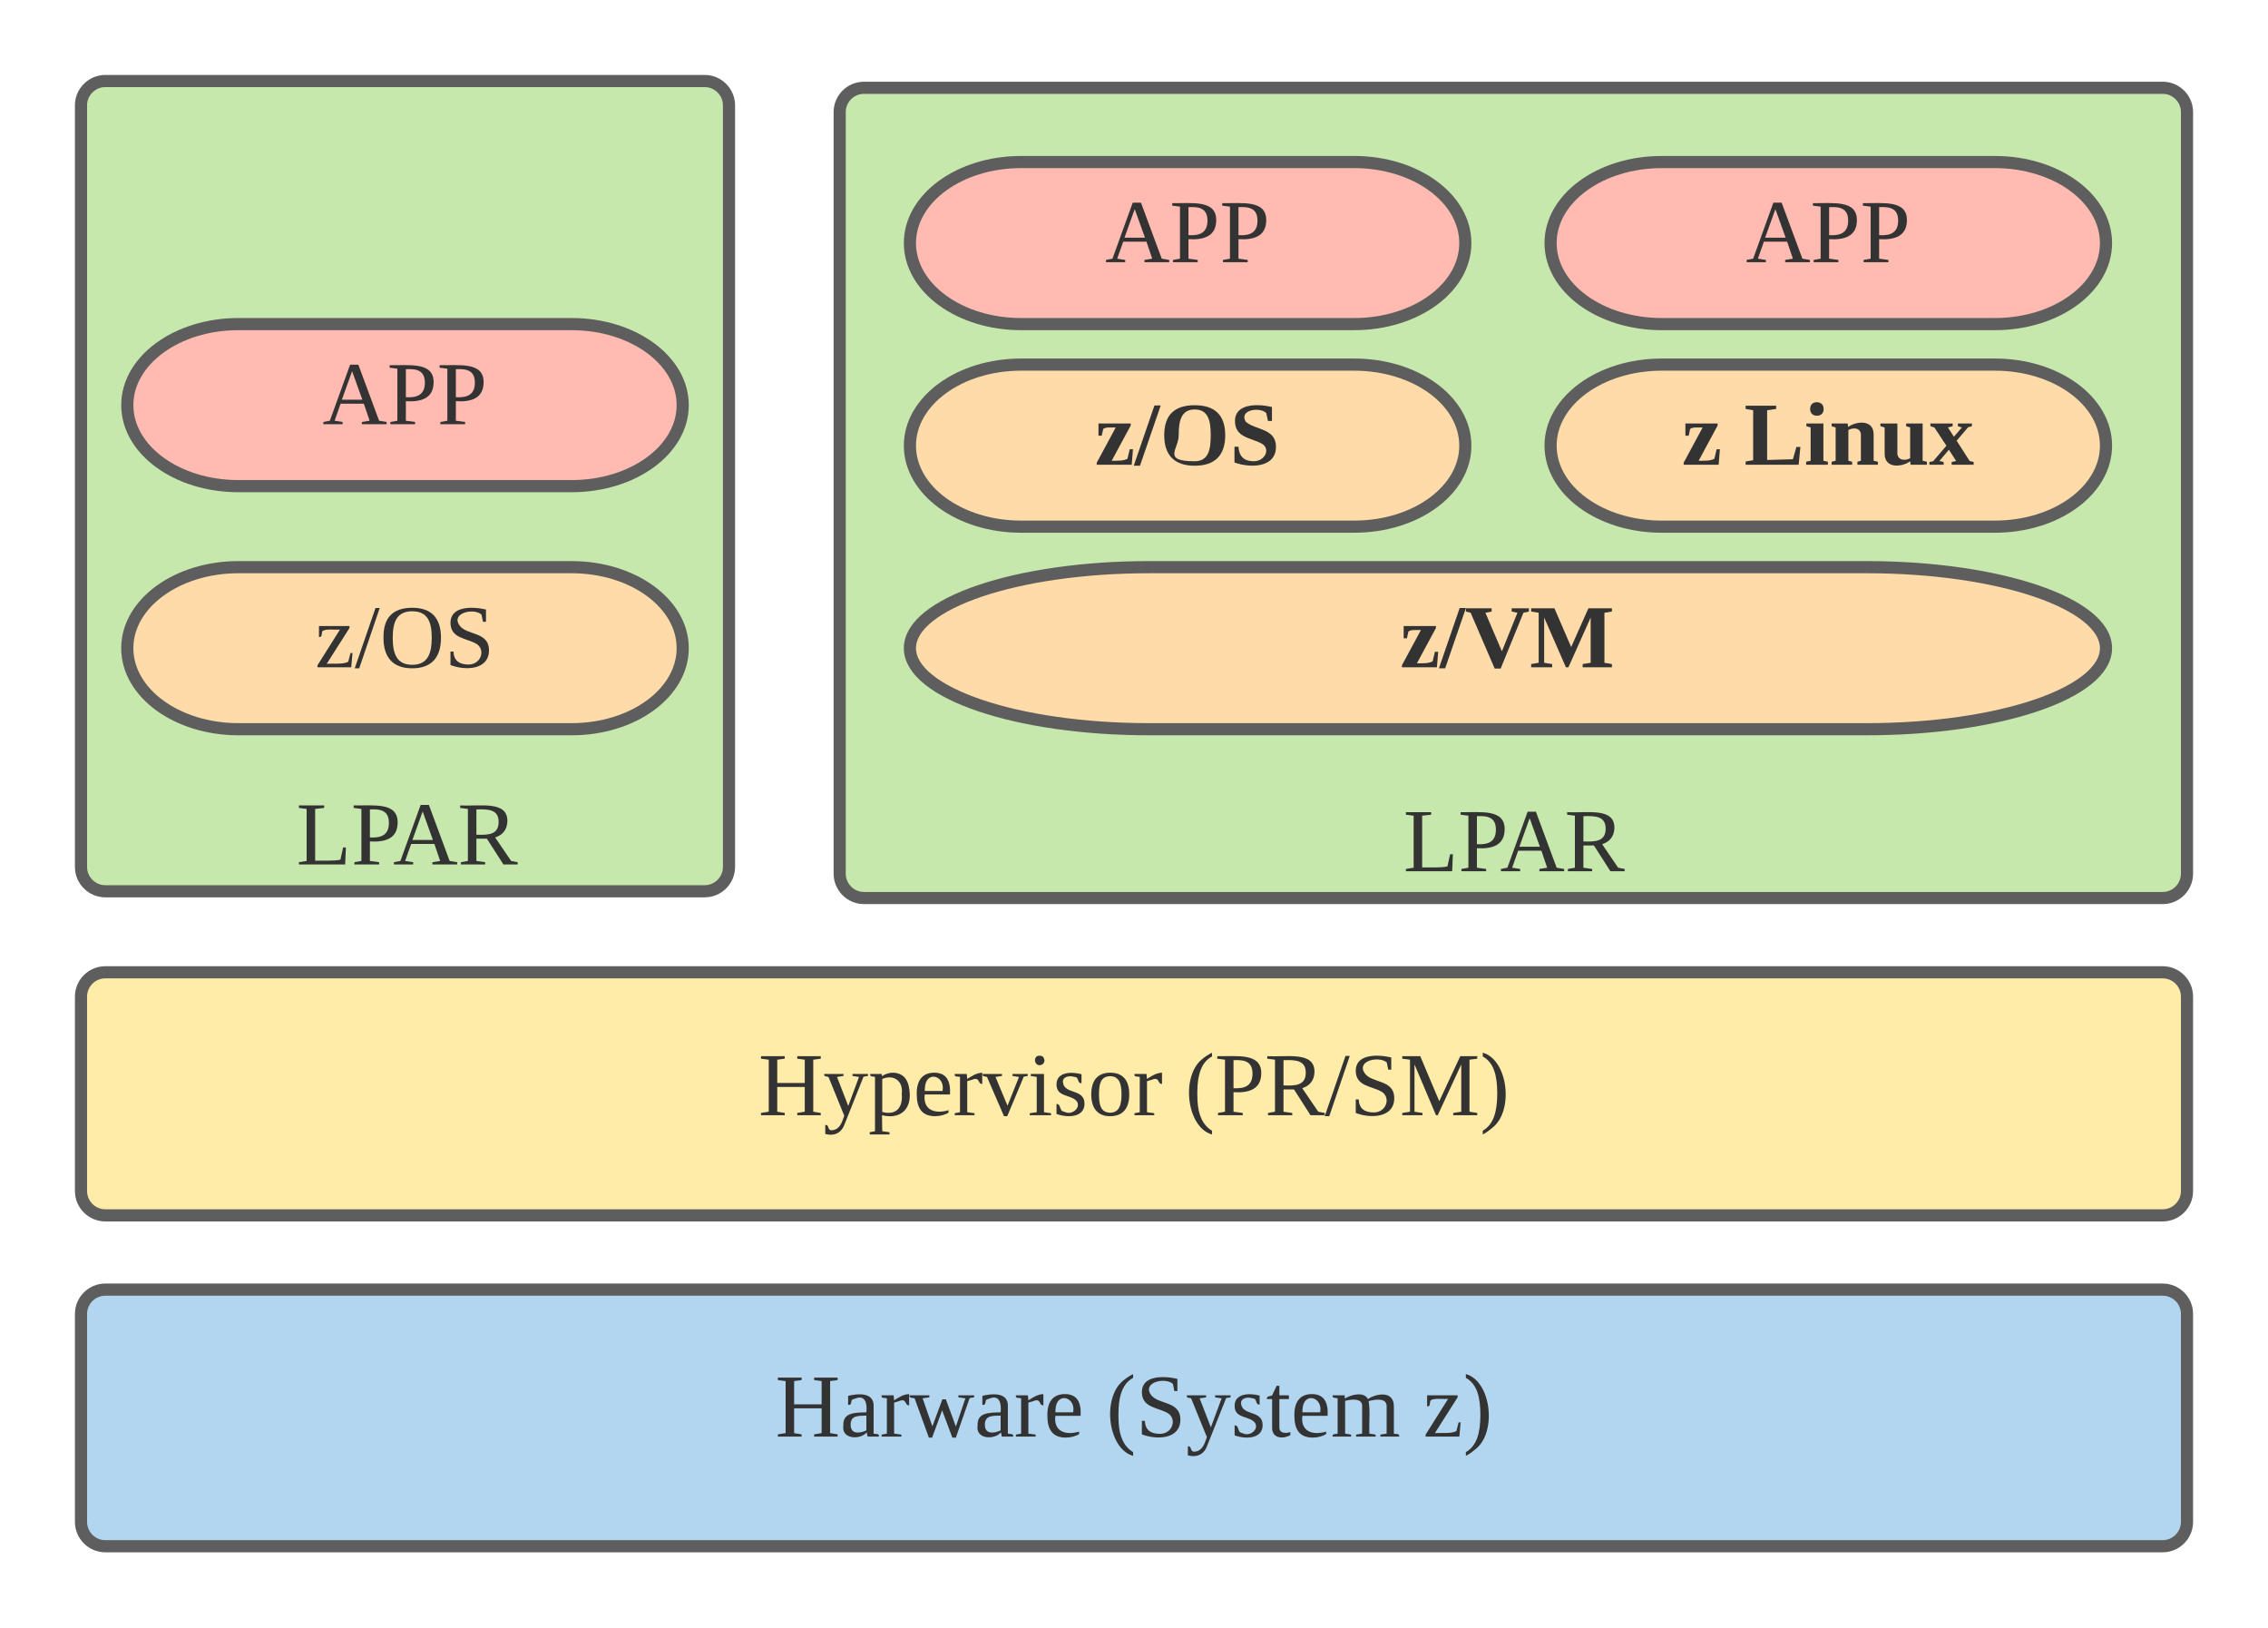
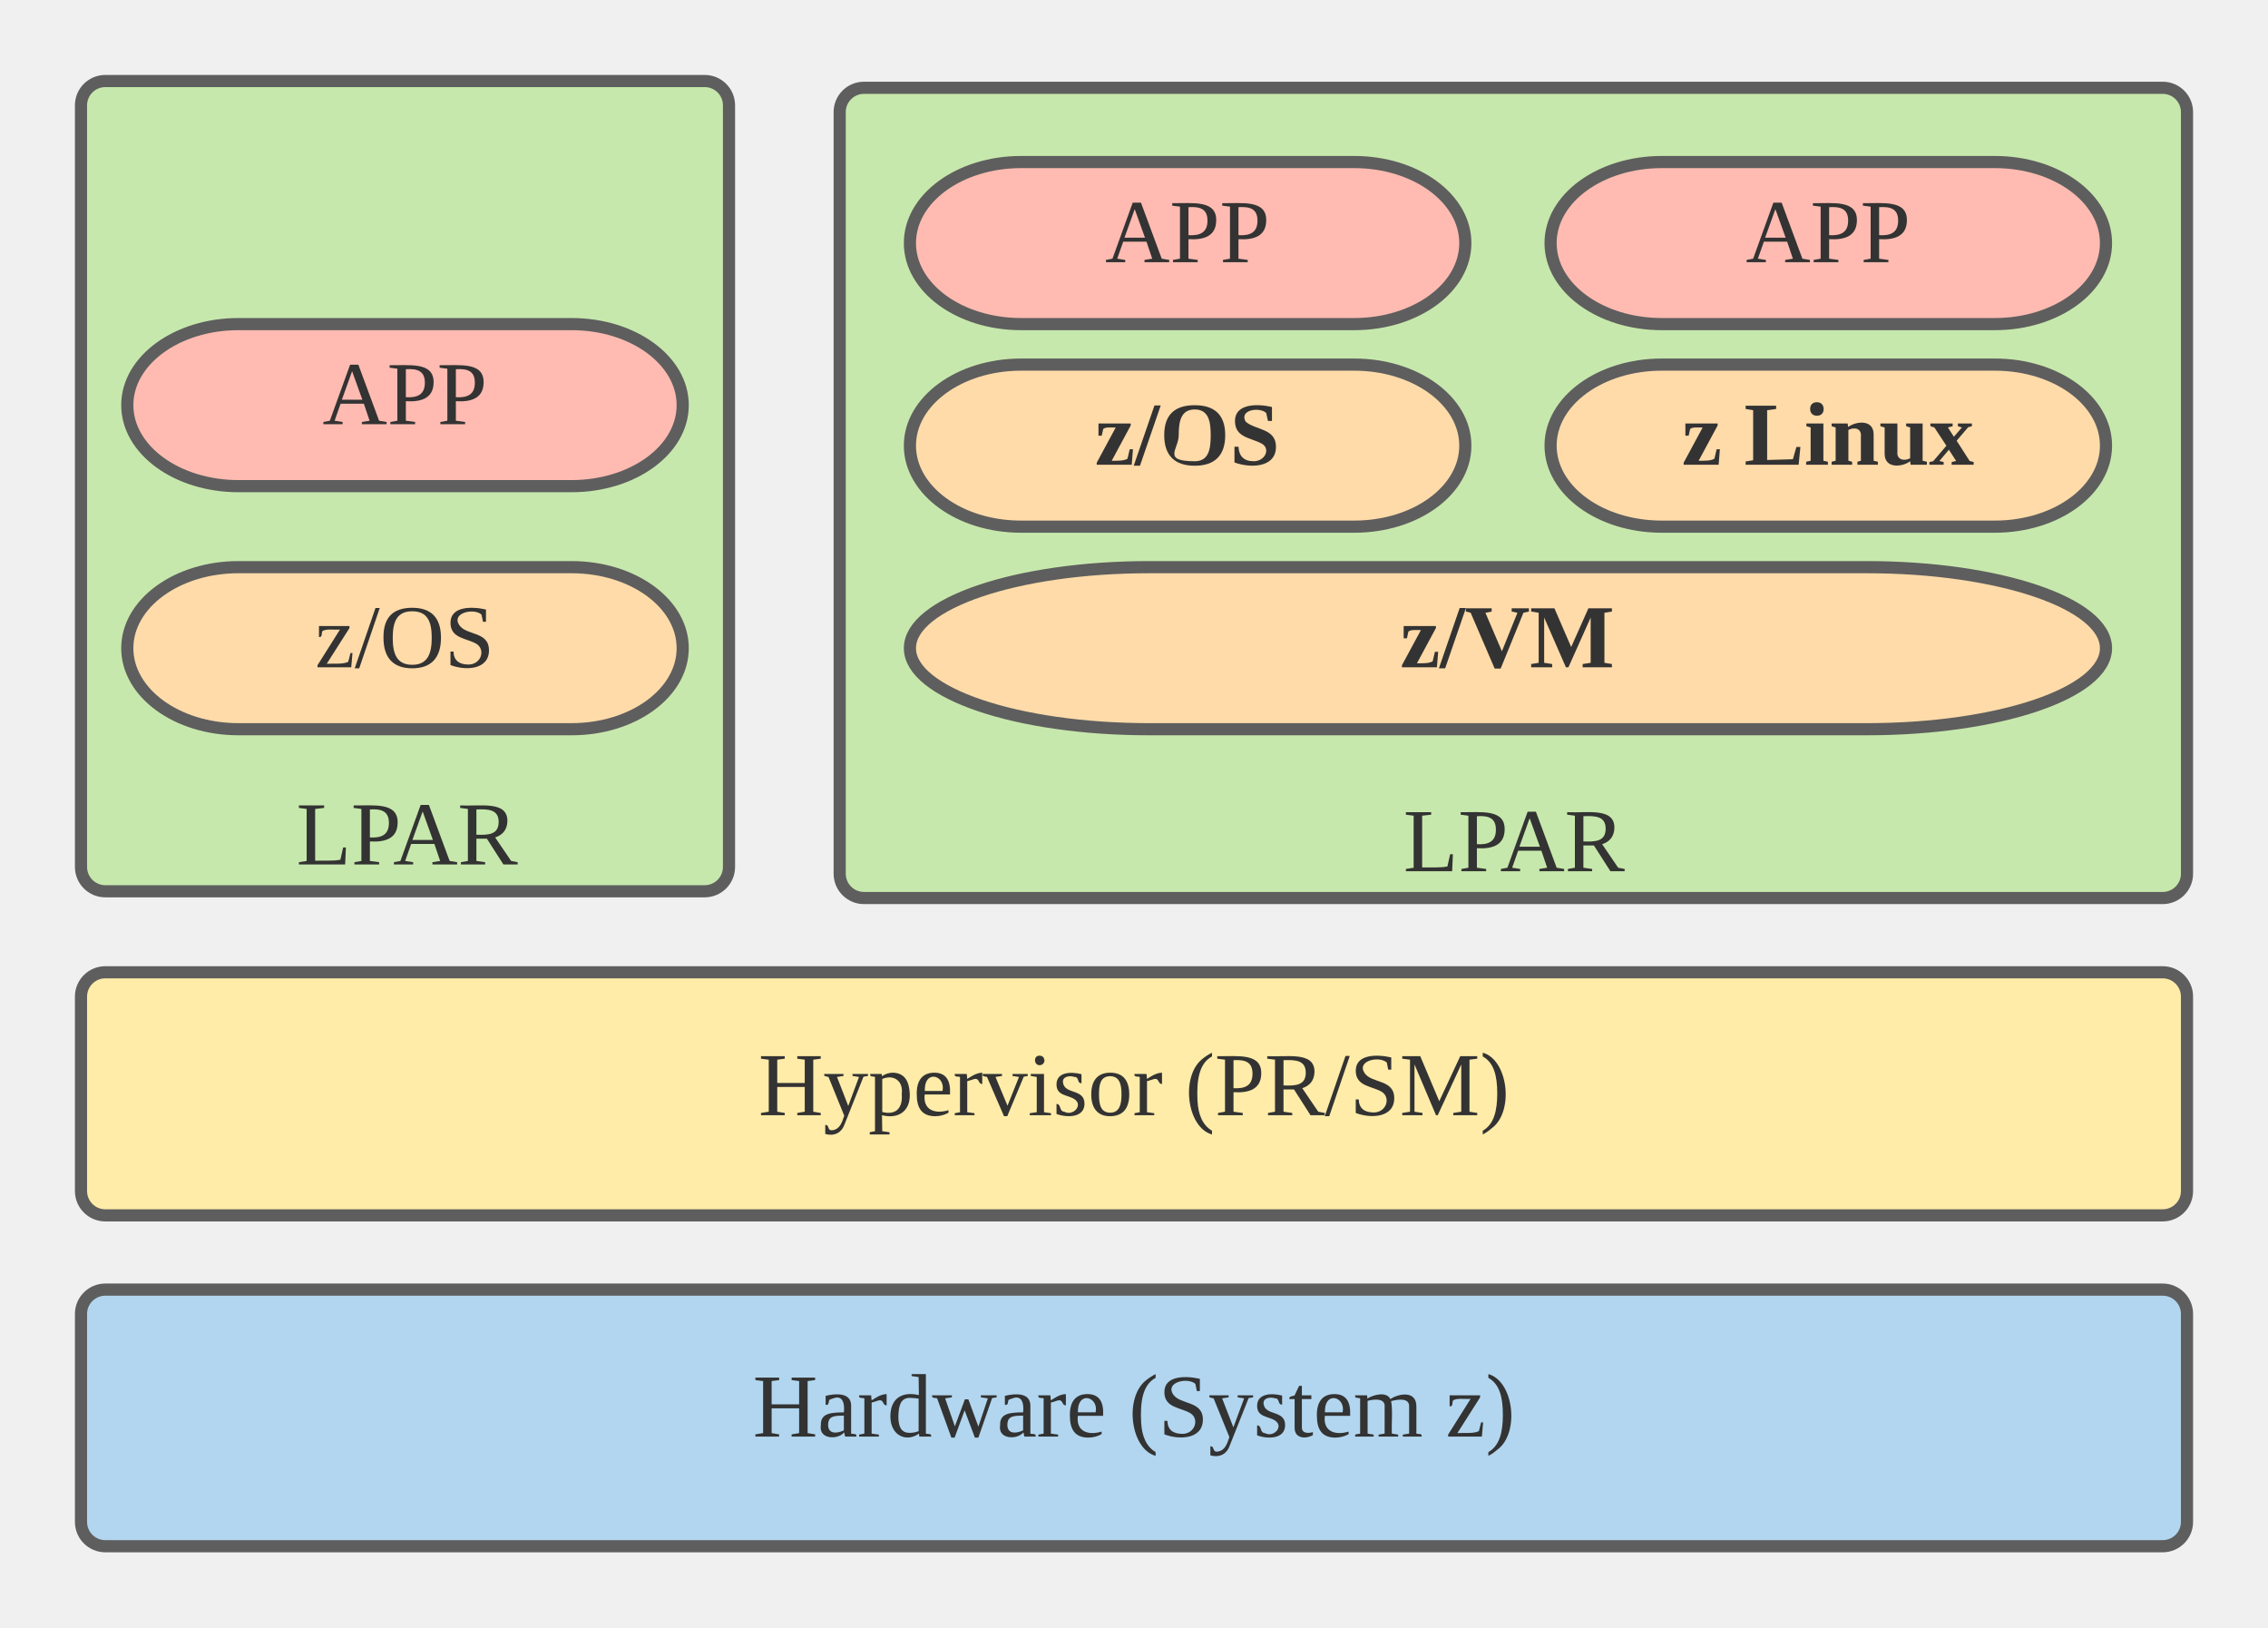
<svg xmlns="http://www.w3.org/2000/svg" xmlns:ns1="lucid" xmlns:xlink="http://www.w3.org/1999/xlink" width="560" height="401.67">
  <g transform="translate(-160 -220)" ns1:page-tab-id="kufFCYDFOmL3">
-     <path d="M0 0h1870.87v1322.83H0z" fill="#fff" />
-     <path d="M180 544.33c0-3.3 2.7-6 6-6h508c3.3 0 6 2.7 6 6v51.34c0 3.3-2.7 6-6 6H186c-3.3 0-6-2.7-6-6z" stroke="#5e5e5e" stroke-width="3" fill="#b2d6ef" />
-     <use xlink:href="#a" transform="matrix(1,0,0,1,185,543.3333) translate(166.4506 31.27778)" />
-     <use xlink:href="#b" transform="matrix(1,0,0,1,185,543.3333) translate(248.1173 31.27778)" />
-     <use xlink:href="#c" transform="matrix(1,0,0,1,185,543.3333) translate(326.3889 31.27778)" />
-     <path d="M180 466c0-3.3 2.7-6 6-6h508c3.3 0 6 2.7 6 6v48c0 3.3-2.7 6-6 6H186c-3.3 0-6-2.7-6-6z" stroke="#5e5e5e" stroke-width="3" fill="#ffeca9" />
+     <path d="M180 544.33a6 6 0 0 1 6-6h508a6 6 0 0 1 6 6v51.34a6 6 0 0 1-6 6H186a6 6 0 0 1-6-6z" stroke="#5e5e5e" stroke-width="3" fill="#b2d6ef" />
+     <use xlink:href="#a" transform="matrix(1,0,0,1,185,543.3333) translate(160.8951 31.27778)" />
+     <use xlink:href="#b" transform="matrix(1,0,0,1,185,543.3333) translate(253.6728 31.27778)" />
+     <use xlink:href="#c" transform="matrix(1,0,0,1,185,543.3333) translate(331.9444 31.27778)" />
+     <path d="M180 466a6 6 0 0 1 6-6h508a6 6 0 0 1 6 6v48a6 6 0 0 1-6 6H186a6 6 0 0 1-6-6z" stroke="#5e5e5e" stroke-width="3" fill="#ffeca9" />
    <use xlink:href="#d" transform="matrix(1,0,0,1,185,465) translate(162.284 30.27778)" />
    <use xlink:href="#e" transform="matrix(1,0,0,1,185,465) translate(267.5926 30.27778)" />
-     <path d="M180 246c0-3.3 2.7-6 6-6h148c3.3 0 6 2.7 6 6v188c0 3.3-2.7 6-6 6H186c-3.3 0-6-2.7-6-6z" stroke="#5e5e5e" stroke-width="3" fill="#c7e8ac" />
+     <path d="M180 246a6 6 0 0 1 6-6h148a6 6 0 0 1 6 6v188a6 6 0 0 1-6 6H186a6 6 0 0 1-6-6z" stroke="#5e5e5e" stroke-width="3" fill="#c7e8ac" />
    <use xlink:href="#f" transform="matrix(1,0,0,1,185,245) translate(48.18519 188.3826)" />
    <path d="M301.14 360c15.15 0 27.43 8.95 27.43 20s-12.28 20-27.43 20h-82.28c-15.15 0-27.43-8.95-27.43-20s12.28-20 27.43-20z" stroke="#5e5e5e" stroke-width="3" fill="#ffdba9" />
    <use xlink:href="#g" transform="matrix(1,0,0,1,196.4286,365) translate(41.34451 19.71528)" />
    <path d="M301.14 300c15.15 0 27.43 8.95 27.43 20s-12.28 20-27.43 20h-82.28c-15.15 0-27.43-8.95-27.43-20s12.28-20 27.43-20z" stroke="#5e5e5e" stroke-width="3" fill="#ffbbb1" />
    <use xlink:href="#h" transform="matrix(1,0,0,1,196.4286,305) translate(43.16549 19.71528)" />
-     <path d="M367.33 247.67c0-3.32 2.7-6 6-6H694c3.3 0 6 2.68 6 6v188c0 3.3-2.7 6-6 6H373.33c-3.3 0-6-2.7-6-6z" stroke="#5e5e5e" stroke-width="3" fill="#c7e8ac" />
+     <path d="M367.33 247.67a6 6 0 0 1 6-6H694a6 6 0 0 1 6 6v188a6 6 0 0 1-6 6H373.33a6 6 0 0 1-6-6z" stroke="#5e5e5e" stroke-width="3" fill="#c7e8ac" />
    <use xlink:href="#f" transform="matrix(1,0,0,1,372.3333,246.6667) translate(134.1852 188.3826)" />
    <path d="M620.93 360c32.62 0 59.07 8.95 59.07 20s-26.45 20-59.07 20h-177.2c-32.62 0-59.06-8.95-59.06-20s26.44-20 59.06-20z" stroke="#5e5e5e" stroke-width="3" fill="#ffdba9" />
    <use xlink:href="#i" transform="matrix(1,0,0,1,389.6667,365) translate(116.0544 19.71528)" />
    <path d="M494.38 260c15.15 0 27.43 8.95 27.43 20s-12.27 20-27.42 20H412.1c-15.15 0-27.43-8.95-27.43-20s12.28-20 27.43-20z" stroke="#5e5e5e" stroke-width="3" fill="#ffbbb1" />
    <use xlink:href="#h" transform="matrix(1,0,0,1,389.6667,265) translate(43.16549 19.71528)" />
    <path d="M494.38 310c15.15 0 27.43 8.95 27.43 20s-12.27 20-27.42 20H412.1c-15.15 0-27.43-8.95-27.43-20s12.28-20 27.43-20z" stroke="#5e5e5e" stroke-width="3" fill="#ffdba9" />
    <use xlink:href="#j" transform="matrix(1,0,0,1,389.6667,315) translate(40.69636 19.71528)" />
    <path d="M652.57 310c15.15 0 27.43 8.95 27.43 20s-12.28 20-27.43 20H570.3c-15.16 0-27.44-8.95-27.44-20s12.28-20 27.43-20z" stroke="#5e5e5e" stroke-width="3" fill="#ffdba9" />
    <use xlink:href="#k" transform="matrix(1,0,0,1,547.8571,315) translate(27.42475 19.71528)" />
    <use xlink:href="#l" transform="matrix(1,0,0,1,547.8571,315) translate(42.79512 19.71528)" />
    <path d="M652.57 260c15.15 0 27.43 8.95 27.43 20s-12.28 20-27.43 20H570.3c-15.16 0-27.44-8.95-27.44-20s12.28-20 27.43-20z" stroke="#5e5e5e" stroke-width="3" fill="#ffbbb1" />
    <g>
      <use xlink:href="#h" transform="matrix(1,0,0,1,547.8571,265) translate(43.16549 19.71528)" />
    </g>
    <defs>
      <path fill="#333" d="M10 0v-9l31-5v-208l-31-4v-10h95v10l-30 4v93h110v-93l-30-4v-10h94v10l-30 4v208l30 5v9h-94v-9l30-5v-99H75v99l30 5v9H10" id="m" />
      <path fill="#333" d="M32-163c41-10 102-14 102 39v112c8 3 24-2 21 12h-45l-4-17C83 13 3 13 13-46c-2-50 45-50 92-51 4-36-5-70-42-56-6 2-12 4-16 6-4 7 0 23-15 20v-36zM42-47c0 41 41 33 63 22v-59c-34 1-63-1-63 37" id="n" />
      <path fill="#333" d="M57-145c16-10 35-24 60-25v45c-19 1-8-30-40-17l-20 6v124l29 4v8H7v-8l21-4v-141c-8-3-24 2-21-12h48" id="o" />
-       <path fill="#333" d="M240-154L185 4h-14l-41-109L90 4H77L20-153c-7-3-23 1-20-12h79v8l-27 4L91-41l40-108h14l40 109 38-113-28-4v-8h63v8" id="p" />
-       <path fill="#333" d="M84-170c49 0 66 33 63 87H46c-8 60 38 80 95 63v10C128-2 108 4 88 4 34 4 14-29 14-84c-1-54 22-86 70-86zm33 73c12-57-57-82-69-24-1 7-2 15-2 24h71" id="q" />
+       <path fill="#333" d="M13-81c0-71 46-101 114-85l-1-72-28-4v-8h57v238c8 3 24-2 21 12h-47l-2-12C80 23 13-1 13-81zm77-74c-37 1-44 33-45 74 0 38 9 66 45 66 14 0 27-3 36-7v-130c-10-1-24-3-36-3" id="p" />
+       <path fill="#333" d="M240-154L185 4h-14l-41-109L90 4H77L20-153c-7-3-23 1-20-12h79v8l-27 4L91-41l40-108h14l40 109 38-113-28-4v-8h63v8" id="q" />
+       <path fill="#333" d="M84-170c49 0 66 33 63 87H46c-8 60 38 80 95 63v10C128-2 108 4 88 4 34 4 14-29 14-84c-1-54 22-86 70-86zm33 73c12-57-57-82-69-24-1 7-2 15-2 24h71" id="r" />
      <g id="a">
        <use transform="matrix(0.0617284,0,0,0.0617284,0,0)" xlink:href="#m" />
        <use transform="matrix(0.0617284,0,0,0.0617284,15.98765,0)" xlink:href="#n" />
        <use transform="matrix(0.0617284,0,0,0.0617284,25.80247,0)" xlink:href="#o" />
        <use transform="matrix(0.0617284,0,0,0.0617284,33.14815,0)" xlink:href="#p" />
-         <use transform="matrix(0.0617284,0,0,0.0617284,49.1358,0)" xlink:href="#n" />
-         <use transform="matrix(0.0617284,0,0,0.0617284,58.95062,0)" xlink:href="#o" />
-         <use transform="matrix(0.0617284,0,0,0.0617284,66.2963,0)" xlink:href="#q" />
+         <use transform="matrix(0.0617284,0,0,0.0617284,44.25926,0)" xlink:href="#q" />
+         <use transform="matrix(0.0617284,0,0,0.0617284,60.24691,0)" xlink:href="#n" />
+         <use transform="matrix(0.0617284,0,0,0.0617284,70.06173,0)" xlink:href="#o" />
+         <use transform="matrix(0.0617284,0,0,0.0617284,77.40741,0)" xlink:href="#r" />
      </g>
-       <path fill="#333" d="M108-235c-52 28-62 95-58 178 3 56 21 97 58 119v15C7 49-17-153 67-223c12-10 25-19 41-27v15" id="r" />
-       <path fill="#333" d="M178-68c0 79-95 82-154 59v-54h12c1 35 22 52 60 52 50 0 69-58 33-82-39-24-105-21-105-85 0-67 86-66 142-53v49h-12l-6-29c-31-27-121-7-89 42 28 43 119 24 119 101" id="s" />
-       <path fill="#333" d="M161-154L85 37C75 66 49 86 8 75V39c18-2 6 24 29 21 30-4 38-32 47-58L21-153c-7-3-20 0-17-12h77v8l-26 4 45 116 43-116-26-4v-8h62v8" id="t" />
-       <path fill="#333" d="M41-130c7 48 86 23 86 84 0 56-69 57-112 41v-40c20 0 9 29 31 31 35 19 77-26 41-50-27-18-72-13-72-59 0-50 58-52 100-41v36c-19 1-8-25-28-25-21-7-50-1-46 23" id="u" />
-       <path fill="#333" d="M54-38c-1 25 24 26 44 20v12C71 10 25 9 25-35v-115H4c-2-14 14-10 21-15l18-38h11v38h38v15H54v112" id="v" />
-       <path fill="#333" d="M126-118c4-37-42-32-68-25v131l24 4v8H8C5-13 21-9 28-12v-141c-7-3-23 1-20-12h48l1 13c22-15 77-30 92 2 32-22 104-36 104 29v109c8 3 24-2 21 12h-75v-8l25-4v-106c3-39-45-31-72-24 7 37 1 88 3 130l25 4v8h-78v-8l24-4v-106" id="w" />
+       <path fill="#333" d="M108-235c-52 28-62 95-58 178 3 56 21 97 58 119v15C7 49-17-153 67-223c12-10 25-19 41-27v15" id="s" />
+       <path fill="#333" d="M178-68c0 79-95 82-154 59v-54h12c1 35 22 52 60 52 50 0 69-58 33-82-39-24-105-21-105-85 0-67 86-66 142-53v49h-12l-6-29c-31-27-121-7-89 42 28 43 119 24 119 101" id="t" />
+       <path fill="#333" d="M161-154L85 37C75 66 49 86 8 75V39c18-2 6 24 29 21 30-4 38-32 47-58L21-153c-7-3-20 0-17-12h77v8l-26 4 45 116 43-116-26-4v-8h62v8" id="u" />
+       <path fill="#333" d="M41-130c7 48 86 23 86 84 0 56-69 57-112 41v-40c20 0 9 29 31 31 35 19 77-26 41-50-27-18-72-13-72-59 0-50 58-52 100-41v36c-19 1-8-25-28-25-21-7-50-1-46 23" id="v" />
+       <path fill="#333" d="M54-38c-1 25 24 26 44 20v12C71 10 25 9 25-35v-115H4c-2-14 14-10 21-15l18-38h11v38h38v15H54v112" id="w" />
+       <path fill="#333" d="M126-118c4-37-42-32-68-25v131l24 4v8H8C5-13 21-9 28-12v-141c-7-3-23 1-20-12h48l1 13c22-15 77-30 92 2 32-22 104-36 104 29v109c8 3 24-2 21 12h-75v-8l25-4v-106c3-39-45-31-72-24 7 37 1 88 3 130l25 4v8h-78v-8l24-4v-106" id="x" />
      <g id="b">
-         <use transform="matrix(0.0617284,0,0,0.0617284,0,0)" xlink:href="#r" />
-         <use transform="matrix(0.0617284,0,0,0.0617284,7.345679,0)" xlink:href="#s" />
-         <use transform="matrix(0.0617284,0,0,0.0617284,19.69136,0)" xlink:href="#t" />
-         <use transform="matrix(0.0617284,0,0,0.0617284,30.80247,0)" xlink:href="#u" />
-         <use transform="matrix(0.0617284,0,0,0.0617284,39.44444,0)" xlink:href="#v" />
-         <use transform="matrix(0.0617284,0,0,0.0617284,45.61728,0)" xlink:href="#q" />
-         <use transform="matrix(0.0617284,0,0,0.0617284,55.4321,0)" xlink:href="#w" />
+         <use transform="matrix(0.0617284,0,0,0.0617284,0,0)" xlink:href="#s" />
+         <use transform="matrix(0.0617284,0,0,0.0617284,7.345679,0)" xlink:href="#t" />
+         <use transform="matrix(0.0617284,0,0,0.0617284,19.69136,0)" xlink:href="#u" />
+         <use transform="matrix(0.0617284,0,0,0.0617284,30.80247,0)" xlink:href="#v" />
+         <use transform="matrix(0.0617284,0,0,0.0617284,39.44444,0)" xlink:href="#w" />
+         <use transform="matrix(0.0617284,0,0,0.0617284,45.61728,0)" xlink:href="#r" />
+         <use transform="matrix(0.0617284,0,0,0.0617284,55.4321,0)" xlink:href="#x" />
      </g>
-       <path fill="#333" d="M10 0v-8l90-143c-23 2-54-4-70 6-5 8 1 26-14 24v-44h122v8L47-14c29-2 65 3 86-8l9-35h8l-5 57H10" id="x" />
-       <path fill="#333" d="M12-250C113-222 137-19 52 49 40 59 28 69 12 77V62C56 37 70-16 70-87c0-70-13-123-58-148v-15" id="y" />
+       <path fill="#333" d="M10 0v-8l90-143c-23 2-54-4-70 6-5 8 1 26-14 24v-44h122v8L47-14c29-2 65 3 86-8l9-35h8l-5 57H10" id="y" />
+       <path fill="#333" d="M12-250C113-222 137-19 52 49 40 59 28 69 12 77V62C56 37 70-16 70-87c0-70-13-123-58-148v-15" id="z" />
      <g id="c">
-         <use transform="matrix(0.0617284,0,0,0.0617284,0,0)" xlink:href="#x" />
-         <use transform="matrix(0.0617284,0,0,0.0617284,9.814815,0)" xlink:href="#y" />
+         <use transform="matrix(0.0617284,0,0,0.0617284,0,0)" xlink:href="#y" />
+         <use transform="matrix(0.0617284,0,0,0.0617284,9.814815,0)" xlink:href="#z" />
      </g>
-       <path fill="#333" d="M166-85c3 67-44 102-111 85l1 64 29 4v9H6v-9l21-4v-217c-7-3-22 1-19-12h46l1 9c11-8 26-14 45-14 47 2 64 36 66 85zM56-13c53 14 83-14 78-72 7-53-33-79-78-60v132" id="z" />
-       <path fill="#333" d="M164-154L98 4H85L17-153c-7-3-20 0-17-12h77v8l-26 4L99-38l46-115-26-4v-8h61v8" id="A" />
-       <path fill="#333" d="M47-200c-23 0-25-39 0-38 13 0 18 7 20 19-1 11-8 19-20 19zM65-12l28 4v8H8v-8l28-4v-141l-24-4v-8h53v153" id="B" />
-       <path fill="#333" d="M90-170c52 0 76 32 76 87 0 54-24 87-77 87-51 0-75-34-75-87 0-54 24-87 76-87zM89-10c39 0 46-35 46-73 0-39-7-73-46-73-39 1-44 34-44 73s6 72 44 73" id="C" />
+       <path fill="#333" d="M166-85c3 67-44 102-111 85l1 64 29 4v9H6v-9l21-4v-217c-7-3-22 1-19-12h46l1 9c11-8 26-14 45-14 47 2 64 36 66 85zM56-13c53 14 83-14 78-72 7-53-33-79-78-60v132" id="A" />
+       <path fill="#333" d="M164-154L98 4H85L17-153c-7-3-20 0-17-12h77v8l-26 4L99-38l46-115-26-4v-8h61v8" id="B" />
+       <path fill="#333" d="M47-200c-23 0-25-39 0-38 13 0 18 7 20 19-1 11-8 19-20 19zM65-12l28 4v8H8v-8l28-4v-141l-24-4v-8h53v153" id="C" />
+       <path fill="#333" d="M90-170c52 0 76 32 76 87 0 54-24 87-77 87-51 0-75-34-75-87 0-54 24-87 76-87zM89-10c39 0 46-35 46-73 0-39-7-73-46-73-39 1-44 34-44 73s6 72 44 73" id="D" />
      <g id="d">
        <use transform="matrix(0.0617284,0,0,0.0617284,0,0)" xlink:href="#m" />
-         <use transform="matrix(0.0617284,0,0,0.0617284,15.98765,0)" xlink:href="#t" />
-         <use transform="matrix(0.0617284,0,0,0.0617284,27.09877,0)" xlink:href="#z" />
-         <use transform="matrix(0.0617284,0,0,0.0617284,38.20988,0)" xlink:href="#q" />
+         <use transform="matrix(0.0617284,0,0,0.0617284,15.98765,0)" xlink:href="#u" />
+         <use transform="matrix(0.0617284,0,0,0.0617284,27.09877,0)" xlink:href="#A" />
+         <use transform="matrix(0.0617284,0,0,0.0617284,38.20988,0)" xlink:href="#r" />
        <use transform="matrix(0.0617284,0,0,0.0617284,48.02469,0)" xlink:href="#o" />
-         <use transform="matrix(0.0617284,0,0,0.0617284,55.37037,0)" xlink:href="#A" />
-         <use transform="matrix(0.0617284,0,0,0.0617284,66.48148,0)" xlink:href="#B" />
-         <use transform="matrix(0.0617284,0,0,0.0617284,72.65432,0)" xlink:href="#u" />
-         <use transform="matrix(0.0617284,0,0,0.0617284,81.2963,0)" xlink:href="#C" />
+         <use transform="matrix(0.0617284,0,0,0.0617284,55.37037,0)" xlink:href="#B" />
+         <use transform="matrix(0.0617284,0,0,0.0617284,66.48148,0)" xlink:href="#C" />
+         <use transform="matrix(0.0617284,0,0,0.0617284,72.65432,0)" xlink:href="#v" />
+         <use transform="matrix(0.0617284,0,0,0.0617284,81.2963,0)" xlink:href="#D" />
        <use transform="matrix(0.0617284,0,0,0.0617284,92.40741,0)" xlink:href="#o" />
      </g>
-       <path fill="#333" d="M75-108c48 3 76-12 76-58s-28-57-76-54v112zm111-58c-1 60-46 78-111 74v78l37 5v9H13v-9l28-5v-208l-31-4v-10c81 1 178-14 176 70" id="D" />
-       <path fill="#333" d="M199-173c-1 36-21 56-49 65l64 94 26 5v9h-57l-66-103H75v89l35 5v9H13v-9l28-5v-208l-31-4v-10c80 4 190-20 189 63zM75-119c50 2 89-1 89-51 0-49-39-52-89-50v101" id="E" />
-       <path fill="#333" d="M18 4H0l83-241h17" id="F" />
-       <path fill="#333" d="M152 0h-7L59-203v189l32 5v9H10v-9l31-5v-208l-31-4v-10h72l76 180 84-180h68v10l-31 4v208l31 5v9h-96v-9l32-5v-189" id="G" />
+       <path fill="#333" d="M75-108c48 3 76-12 76-58s-28-57-76-54v112zm111-58c-1 60-46 78-111 74v78l37 5v9H13v-9l28-5v-208l-31-4v-10c81 1 178-14 176 70" id="E" />
+       <path fill="#333" d="M199-173c-1 36-21 56-49 65l64 94 26 5v9h-57l-66-103H75v89l35 5v9H13v-9l28-5v-208l-31-4v-10c80 4 190-20 189 63zM75-119c50 2 89-1 89-51 0-49-39-52-89-50v101" id="F" />
+       <path fill="#333" d="M18 4H0l83-241h17" id="G" />
+       <path fill="#333" d="M152 0h-7L59-203v189l32 5v9H10v-9l31-5v-208l-31-4v-10h72l76 180 84-180h68v10l-31 4v208l31 5v9h-96v-9l32-5v-189" id="H" />
      <g id="e">
-         <use transform="matrix(0.0617284,0,0,0.0617284,0,0)" xlink:href="#r" />
-         <use transform="matrix(0.0617284,0,0,0.0617284,7.345679,0)" xlink:href="#D" />
-         <use transform="matrix(0.0617284,0,0,0.0617284,19.69136,0)" xlink:href="#E" />
-         <use transform="matrix(0.0617284,0,0,0.0617284,34.50617,0)" xlink:href="#F" />
-         <use transform="matrix(0.0617284,0,0,0.0617284,40.67901,0)" xlink:href="#s" />
-         <use transform="matrix(0.0617284,0,0,0.0617284,53.02469,0)" xlink:href="#G" />
-         <use transform="matrix(0.0617284,0,0,0.0617284,72.77778,0)" xlink:href="#y" />
+         <use transform="matrix(0.0617284,0,0,0.0617284,0,0)" xlink:href="#s" />
+         <use transform="matrix(0.0617284,0,0,0.0617284,7.345679,0)" xlink:href="#E" />
+         <use transform="matrix(0.0617284,0,0,0.0617284,19.69136,0)" xlink:href="#F" />
+         <use transform="matrix(0.0617284,0,0,0.0617284,34.50617,0)" xlink:href="#G" />
+         <use transform="matrix(0.0617284,0,0,0.0617284,40.67901,0)" xlink:href="#t" />
+         <use transform="matrix(0.0617284,0,0,0.0617284,53.02469,0)" xlink:href="#H" />
+         <use transform="matrix(0.0617284,0,0,0.0617284,72.77778,0)" xlink:href="#z" />
      </g>
-       <path fill="#333" d="M111-226l-36 4v207c33-1 73 2 101-4l11-49h11l-3 68H10v-9l31-5v-208l-31-4v-10h101v10" id="H" />
-       <path fill="#333" d="M81-9v9H4v-9l26-5 81-224h33l83 224 30 5v9h-99v-9l31-5-23-68H73L49-14zm38-203L78-98h82" id="I" />
+       <path fill="#333" d="M111-226l-36 4v207c33-1 73 2 101-4l11-49h11l-3 68H10v-9l31-5v-208l-31-4v-10h101v10" id="I" />
+       <path fill="#333" d="M81-9v9H4v-9l26-5 81-224h33l83 224 30 5v9h-99v-9l31-5-23-68H73L49-14zm38-203L78-98h82" id="J" />
      <g id="f">
-         <use transform="matrix(0.0617284,0,0,0.0617284,0,0)" xlink:href="#H" />
-         <use transform="matrix(0.0617284,0,0,0.0617284,13.51852,0)" xlink:href="#D" />
-         <use transform="matrix(0.0617284,0,0,0.0617284,23.82716,0)" xlink:href="#I" />
-         <use transform="matrix(0.0617284,0,0,0.0617284,39.81481,0)" xlink:href="#E" />
+         <use transform="matrix(0.0617284,0,0,0.0617284,0,0)" xlink:href="#I" />
+         <use transform="matrix(0.0617284,0,0,0.0617284,13.51852,0)" xlink:href="#E" />
+         <use transform="matrix(0.0617284,0,0,0.0617284,23.82716,0)" xlink:href="#J" />
+         <use transform="matrix(0.0617284,0,0,0.0617284,39.81481,0)" xlink:href="#F" />
      </g>
-       <path fill="#333" d="M130-224c-62 0-78 43-78 106 0 64 16 108 78 108s78-45 78-108-16-106-78-106zm0 228C53 4 15-39 15-118c-1-80 37-120 115-120s115 42 115 120C245-39 207 4 130 4" id="J" />
+       <path fill="#333" d="M130-224c-62 0-78 43-78 106 0 64 16 108 78 108s78-45 78-108-16-106-78-106zm0 228C53 4 15-39 15-118c-1-80 37-120 115-120s115 42 115 120C245-39 207 4 130 4" id="K" />
      <g id="g">
-         <use transform="matrix(0.0617284,0,0,0.0617284,0,0)" xlink:href="#x" />
-         <use transform="matrix(0.0617284,0,0,0.0617284,9.814815,0)" xlink:href="#F" />
-         <use transform="matrix(0.0617284,0,0,0.0617284,15.98765,0)" xlink:href="#J" />
-         <use transform="matrix(0.0617284,0,0,0.0617284,31.97531,0)" xlink:href="#s" />
+         <use transform="matrix(0.0617284,0,0,0.0617284,0,0)" xlink:href="#y" />
+         <use transform="matrix(0.0617284,0,0,0.0617284,9.814815,0)" xlink:href="#G" />
+         <use transform="matrix(0.0617284,0,0,0.0617284,15.98765,0)" xlink:href="#K" />
+         <use transform="matrix(0.0617284,0,0,0.0617284,31.97531,0)" xlink:href="#t" />
      </g>
      <g id="h">
-         <use transform="matrix(0.0617284,0,0,0.0617284,0,0)" xlink:href="#I" />
-         <use transform="matrix(0.0617284,0,0,0.0617284,15.98765,0)" xlink:href="#D" />
-         <use transform="matrix(0.0617284,0,0,0.0617284,28.33333,0)" xlink:href="#D" />
+         <use transform="matrix(0.0617284,0,0,0.0617284,0,0)" xlink:href="#J" />
+         <use transform="matrix(0.0617284,0,0,0.0617284,15.98765,0)" xlink:href="#E" />
+         <use transform="matrix(0.0617284,0,0,0.0617284,28.33333,0)" xlink:href="#E" />
      </g>
-       <path fill="#333" d="M7 0v-8l76-141c-18 1-39-3-50 6l-6 27H14v-49h129v8L67-16c24 0 48 1 63-8l9-38h13l-5 62H7" id="K" />
-       <path fill="#333" d="M21 4H-4l83-241h25" id="L" />
-       <path fill="#333" d="M256-236v13l-22 5L143 5h-24L23-218l-19-5v-13h103v13l-25 5 66 154 62-154-23-5v-13h69" id="M" />
-       <path fill="#333" d="M155 0h-10L58-199v181l32 5V0H6v-13l30-5v-200l-30-5v-13h93l67 155 69-155h94v13l-30 5v200l30 5V0H212v-13l32-5v-181" id="N" />
+       <path fill="#333" d="M7 0v-8l76-141c-18 1-39-3-50 6l-6 27H14v-49h129v8L67-16c24 0 48 1 63-8l9-38h13l-5 62H7" id="L" />
+       <path fill="#333" d="M21 4H-4l83-241h25" id="M" />
+       <path fill="#333" d="M256-236v13l-22 5L143 5h-24L23-218l-19-5v-13h103v13l-25 5 66 154 62-154-23-5v-13h69" id="N" />
+       <path fill="#333" d="M155 0h-10L58-199v181l32 5V0H6v-13l30-5v-200l-30-5v-13h93l67 155 69-155h94v13l-30 5v200l30 5V0H212v-13l32-5v-181" id="O" />
      <g id="i">
-         <use transform="matrix(0.0617284,0,0,0.0617284,0,0)" xlink:href="#K" />
-         <use transform="matrix(0.0617284,0,0,0.0617284,9.814815,0)" xlink:href="#L" />
-         <use transform="matrix(0.0617284,0,0,0.0617284,15.98765,0)" xlink:href="#M" />
-         <use transform="matrix(0.0617284,0,0,0.0617284,31.97531,0)" xlink:href="#N" />
+         <use transform="matrix(0.0617284,0,0,0.0617284,0,0)" xlink:href="#L" />
+         <use transform="matrix(0.0617284,0,0,0.0617284,9.814815,0)" xlink:href="#M" />
+         <use transform="matrix(0.0617284,0,0,0.0617284,15.98765,0)" xlink:href="#N" />
+         <use transform="matrix(0.0617284,0,0,0.0617284,31.97531,0)" xlink:href="#O" />
      </g>
-       <path fill="#333" d="M140-221c-55 0-64 47-64 103S8-14 140-14c56 0 64-48 64-104s-9-103-64-103zm0 225C61 4 18-36 18-118c0-81 41-120 122-120 80 0 122 39 122 120C262-36 219 4 140 4" id="O" />
-       <path fill="#333" d="M185-72C185 13 82 14 19-9v-63h16c2 37 21 58 61 58 46 0 69-51 31-71-42-23-106-23-106-90 0-69 87-70 148-56v56h-16l-7-32c-26-25-110-13-82 35 39 34 121 26 121 100" id="P" />
+       <path fill="#333" d="M140-221c-55 0-64 47-64 103S8-14 140-14c56 0 64-48 64-104s-9-103-64-103zm0 225C61 4 18-36 18-118c0-81 41-120 122-120 80 0 122 39 122 120C262-36 219 4 140 4" id="P" />
+       <path fill="#333" d="M185-72C185 13 82 14 19-9v-63h16c2 37 21 58 61 58 46 0 69-51 31-71-42-23-106-23-106-90 0-69 87-70 148-56v56h-16l-7-32c-26-25-110-13-82 35 39 34 121 26 121 100" id="Q" />
      <g id="j">
-         <use transform="matrix(0.0617284,0,0,0.0617284,0,0)" xlink:href="#K" />
-         <use transform="matrix(0.0617284,0,0,0.0617284,9.814815,0)" xlink:href="#L" />
-         <use transform="matrix(0.0617284,0,0,0.0617284,15.98765,0)" xlink:href="#O" />
-         <use transform="matrix(0.0617284,0,0,0.0617284,33.2716,0)" xlink:href="#P" />
+         <use transform="matrix(0.0617284,0,0,0.0617284,0,0)" xlink:href="#L" />
+         <use transform="matrix(0.0617284,0,0,0.0617284,9.814815,0)" xlink:href="#M" />
+         <use transform="matrix(0.0617284,0,0,0.0617284,15.98765,0)" xlink:href="#P" />
+         <use transform="matrix(0.0617284,0,0,0.0617284,33.2716,0)" xlink:href="#Q" />
      </g>
-       <use transform="matrix(0.0617284,0,0,0.0617284,0,0)" xlink:href="#K" id="k" />
-       <path fill="#333" d="M128-223l-36 5v199l103-3 14-49h16l-7 71H6v-13l30-5v-200l-30-5v-13h122v13" id="Q" />
-       <path fill="#333" d="M77-16l18 4V0H8v-12l18-4v-133l-17-5v-11h68v149zM51-196c-16 0-27-10-27-27s10-27 27-27 27 11 27 27c0 17-10 27-27 27" id="R" />
-       <path fill="#333" d="M127-114c3-31-26-38-50-25v123l15 4V0H10v-12l16-4v-133l-16-5v-11h64l2 14c31-23 102-32 102 30v105l17 4V0h-82v-12l14-4v-98" id="S" />
-       <path fill="#333" d="M73-51c-3 31 27 38 51 25v-123l-16-5v-11h66v149l17 4V0h-65l-2-14C94 9 22 18 22-44v-105l-17-5v-11h68v114" id="T" />
-       <path fill="#333" d="M5-154v-11h89v11l-19 5 24 37 32-37-16-5v-11h56v11l-15 4-46 54 52 81 16 4V0H90v-11l18-4-29-45-38 45 17 4V0H1v-11l15-3 53-62-48-73" id="U" />
+       <use transform="matrix(0.0617284,0,0,0.0617284,0,0)" xlink:href="#L" id="k" />
+       <path fill="#333" d="M128-223l-36 5v199l103-3 14-49h16l-7 71H6v-13l30-5v-200l-30-5v-13h122v13" id="R" />
+       <path fill="#333" d="M77-16l18 4V0H8v-12l18-4v-133l-17-5v-11h68v149zM51-196c-16 0-27-10-27-27s10-27 27-27 27 11 27 27c0 17-10 27-27 27" id="S" />
+       <path fill="#333" d="M127-114c3-31-26-38-50-25v123l15 4V0H10v-12l16-4v-133l-16-5v-11h64l2 14c31-23 102-32 102 30v105l17 4V0h-82v-12l14-4v-98" id="T" />
+       <path fill="#333" d="M73-51c-3 31 27 38 51 25v-123l-16-5v-11h66v149l17 4V0h-65l-2-14C94 9 22 18 22-44v-105l-17-5v-11h68v114" id="U" />
+       <path fill="#333" d="M5-154v-11h89v11l-19 5 24 37 32-37-16-5v-11h56v11l-15 4-46 54 52 81 16 4V0H90v-11l18-4-29-45-38 45 17 4V0H1v-11l15-3 53-62-48-73" id="V" />
      <g id="l">
-         <use transform="matrix(0.0617284,0,0,0.0617284,0,0)" xlink:href="#Q" />
-         <use transform="matrix(0.0617284,0,0,0.0617284,14.81481,0)" xlink:href="#R" />
-         <use transform="matrix(0.0617284,0,0,0.0617284,20.98765,0)" xlink:href="#S" />
-         <use transform="matrix(0.0617284,0,0,0.0617284,33.33333,0)" xlink:href="#T" />
-         <use transform="matrix(0.0617284,0,0,0.0617284,45.67901,0)" xlink:href="#U" />
+         <use transform="matrix(0.0617284,0,0,0.0617284,0,0)" xlink:href="#R" />
+         <use transform="matrix(0.0617284,0,0,0.0617284,14.81481,0)" xlink:href="#S" />
+         <use transform="matrix(0.0617284,0,0,0.0617284,20.98765,0)" xlink:href="#T" />
+         <use transform="matrix(0.0617284,0,0,0.0617284,33.33333,0)" xlink:href="#U" />
+         <use transform="matrix(0.0617284,0,0,0.0617284,45.67901,0)" xlink:href="#V" />
      </g>
    </defs>
  </g>
</svg>
